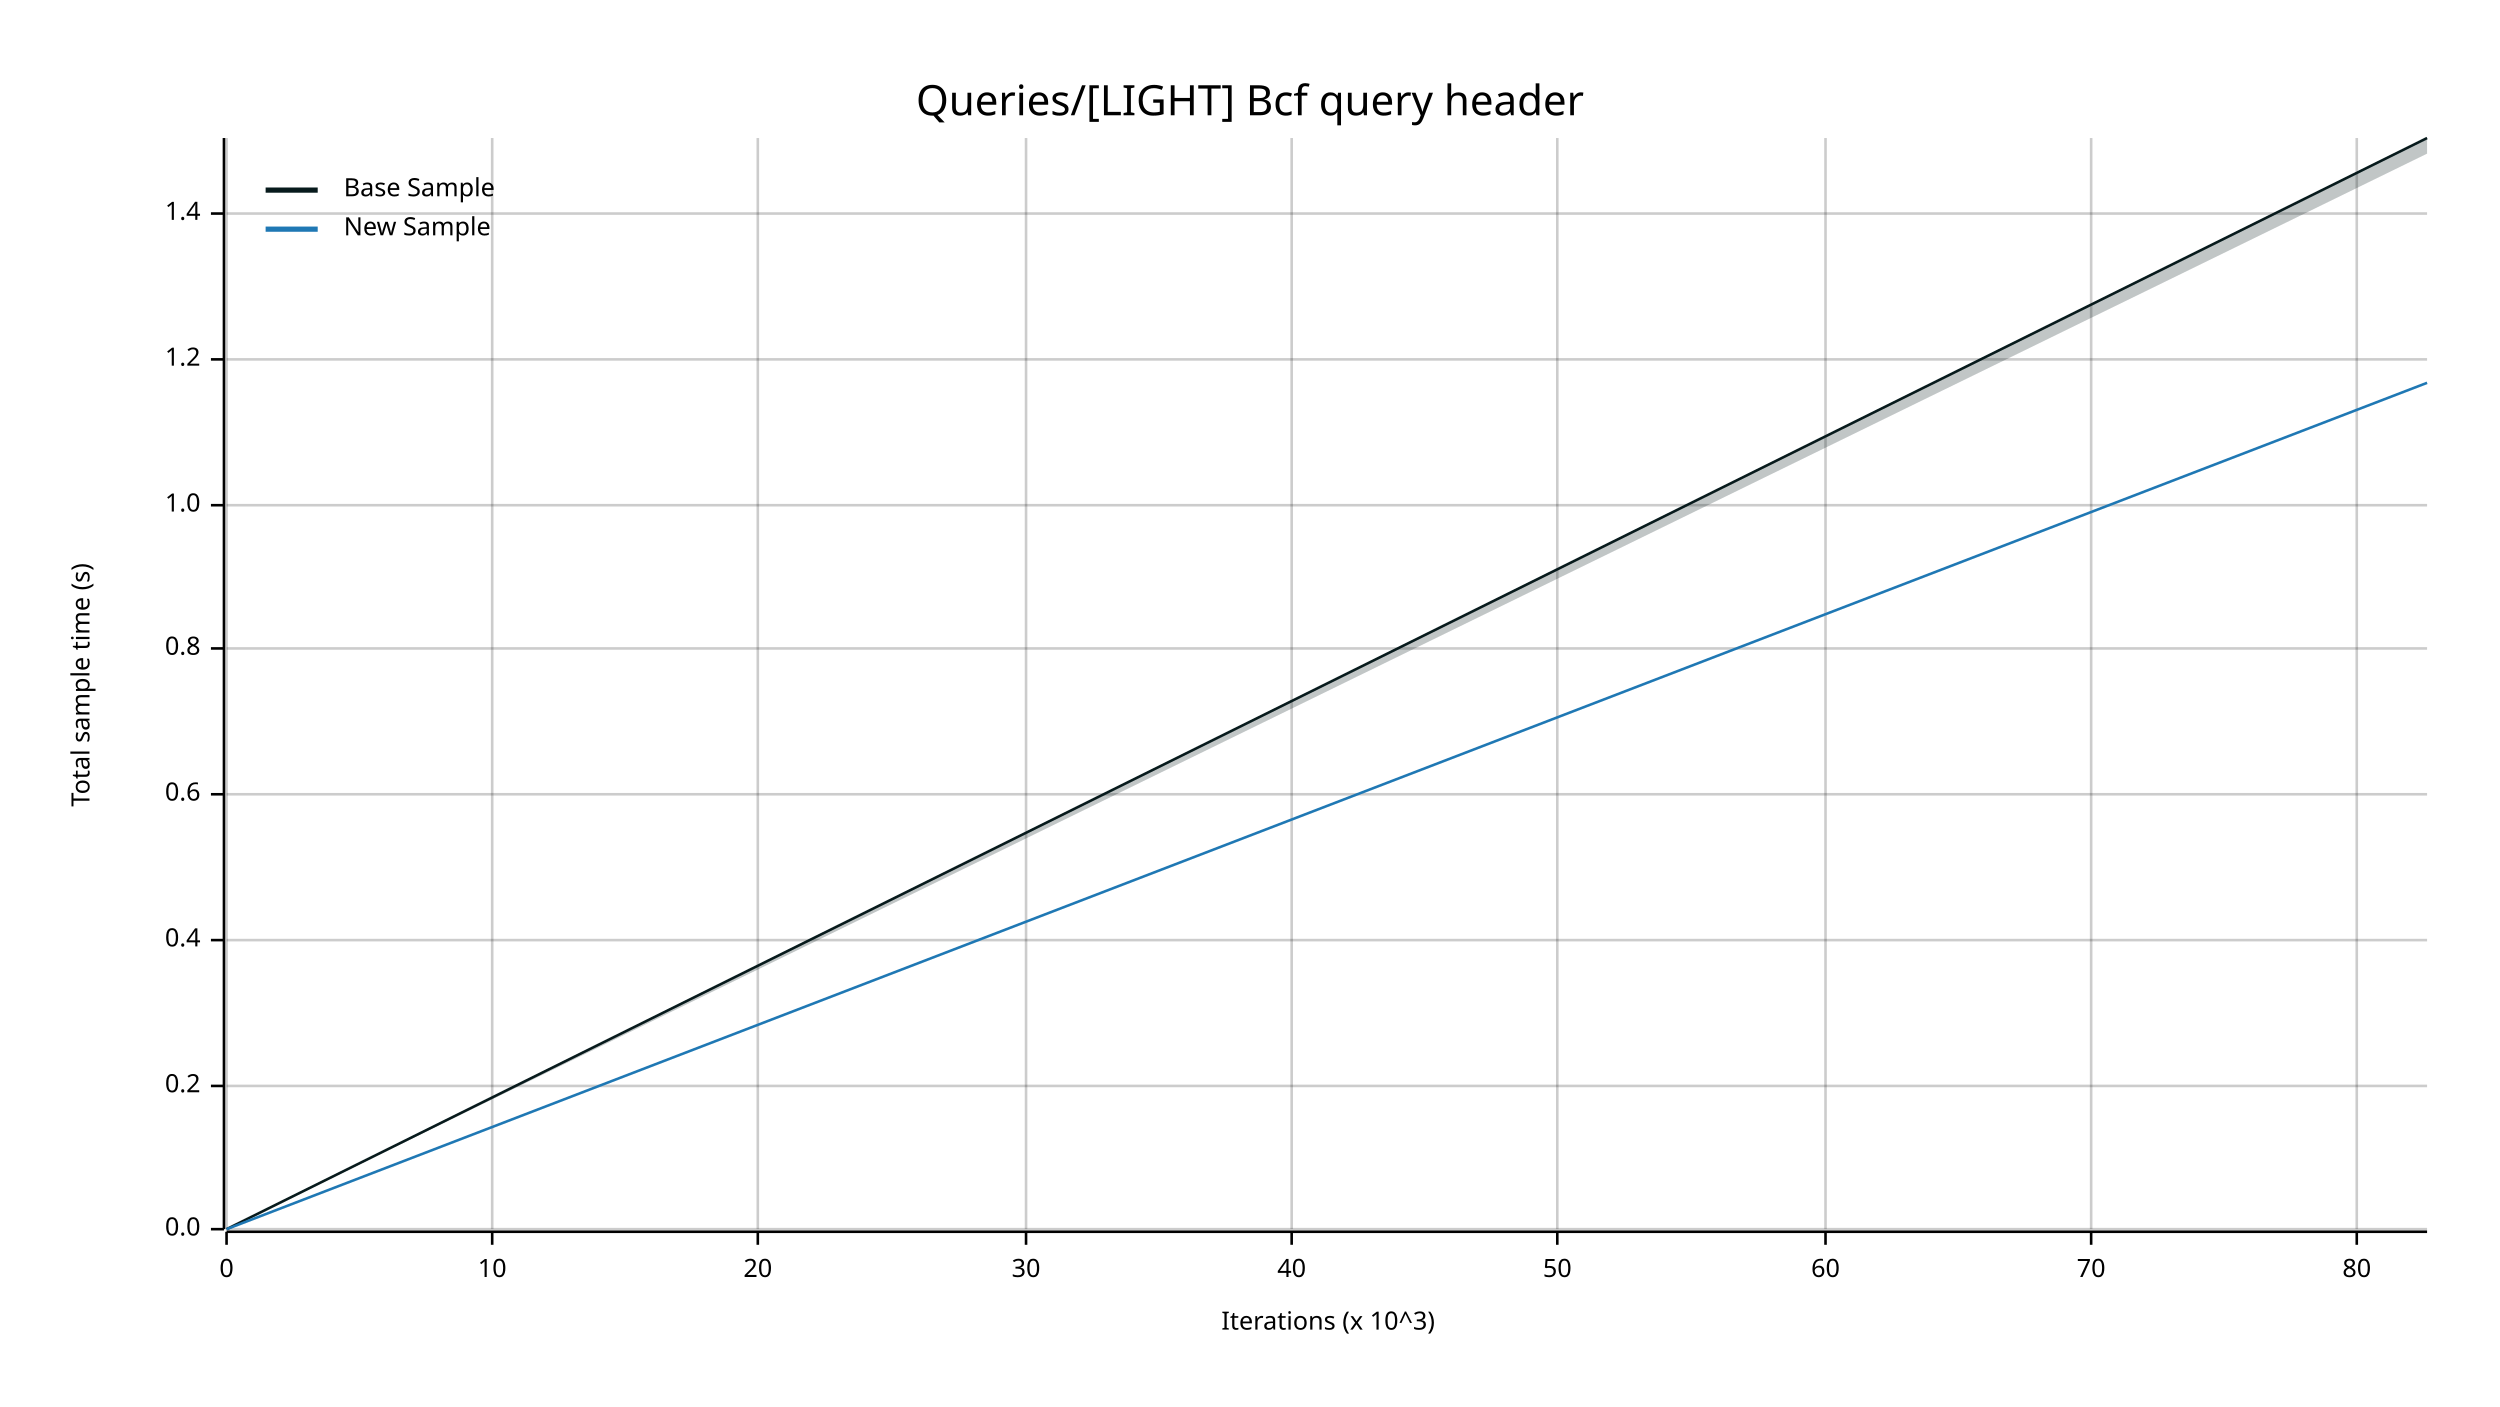
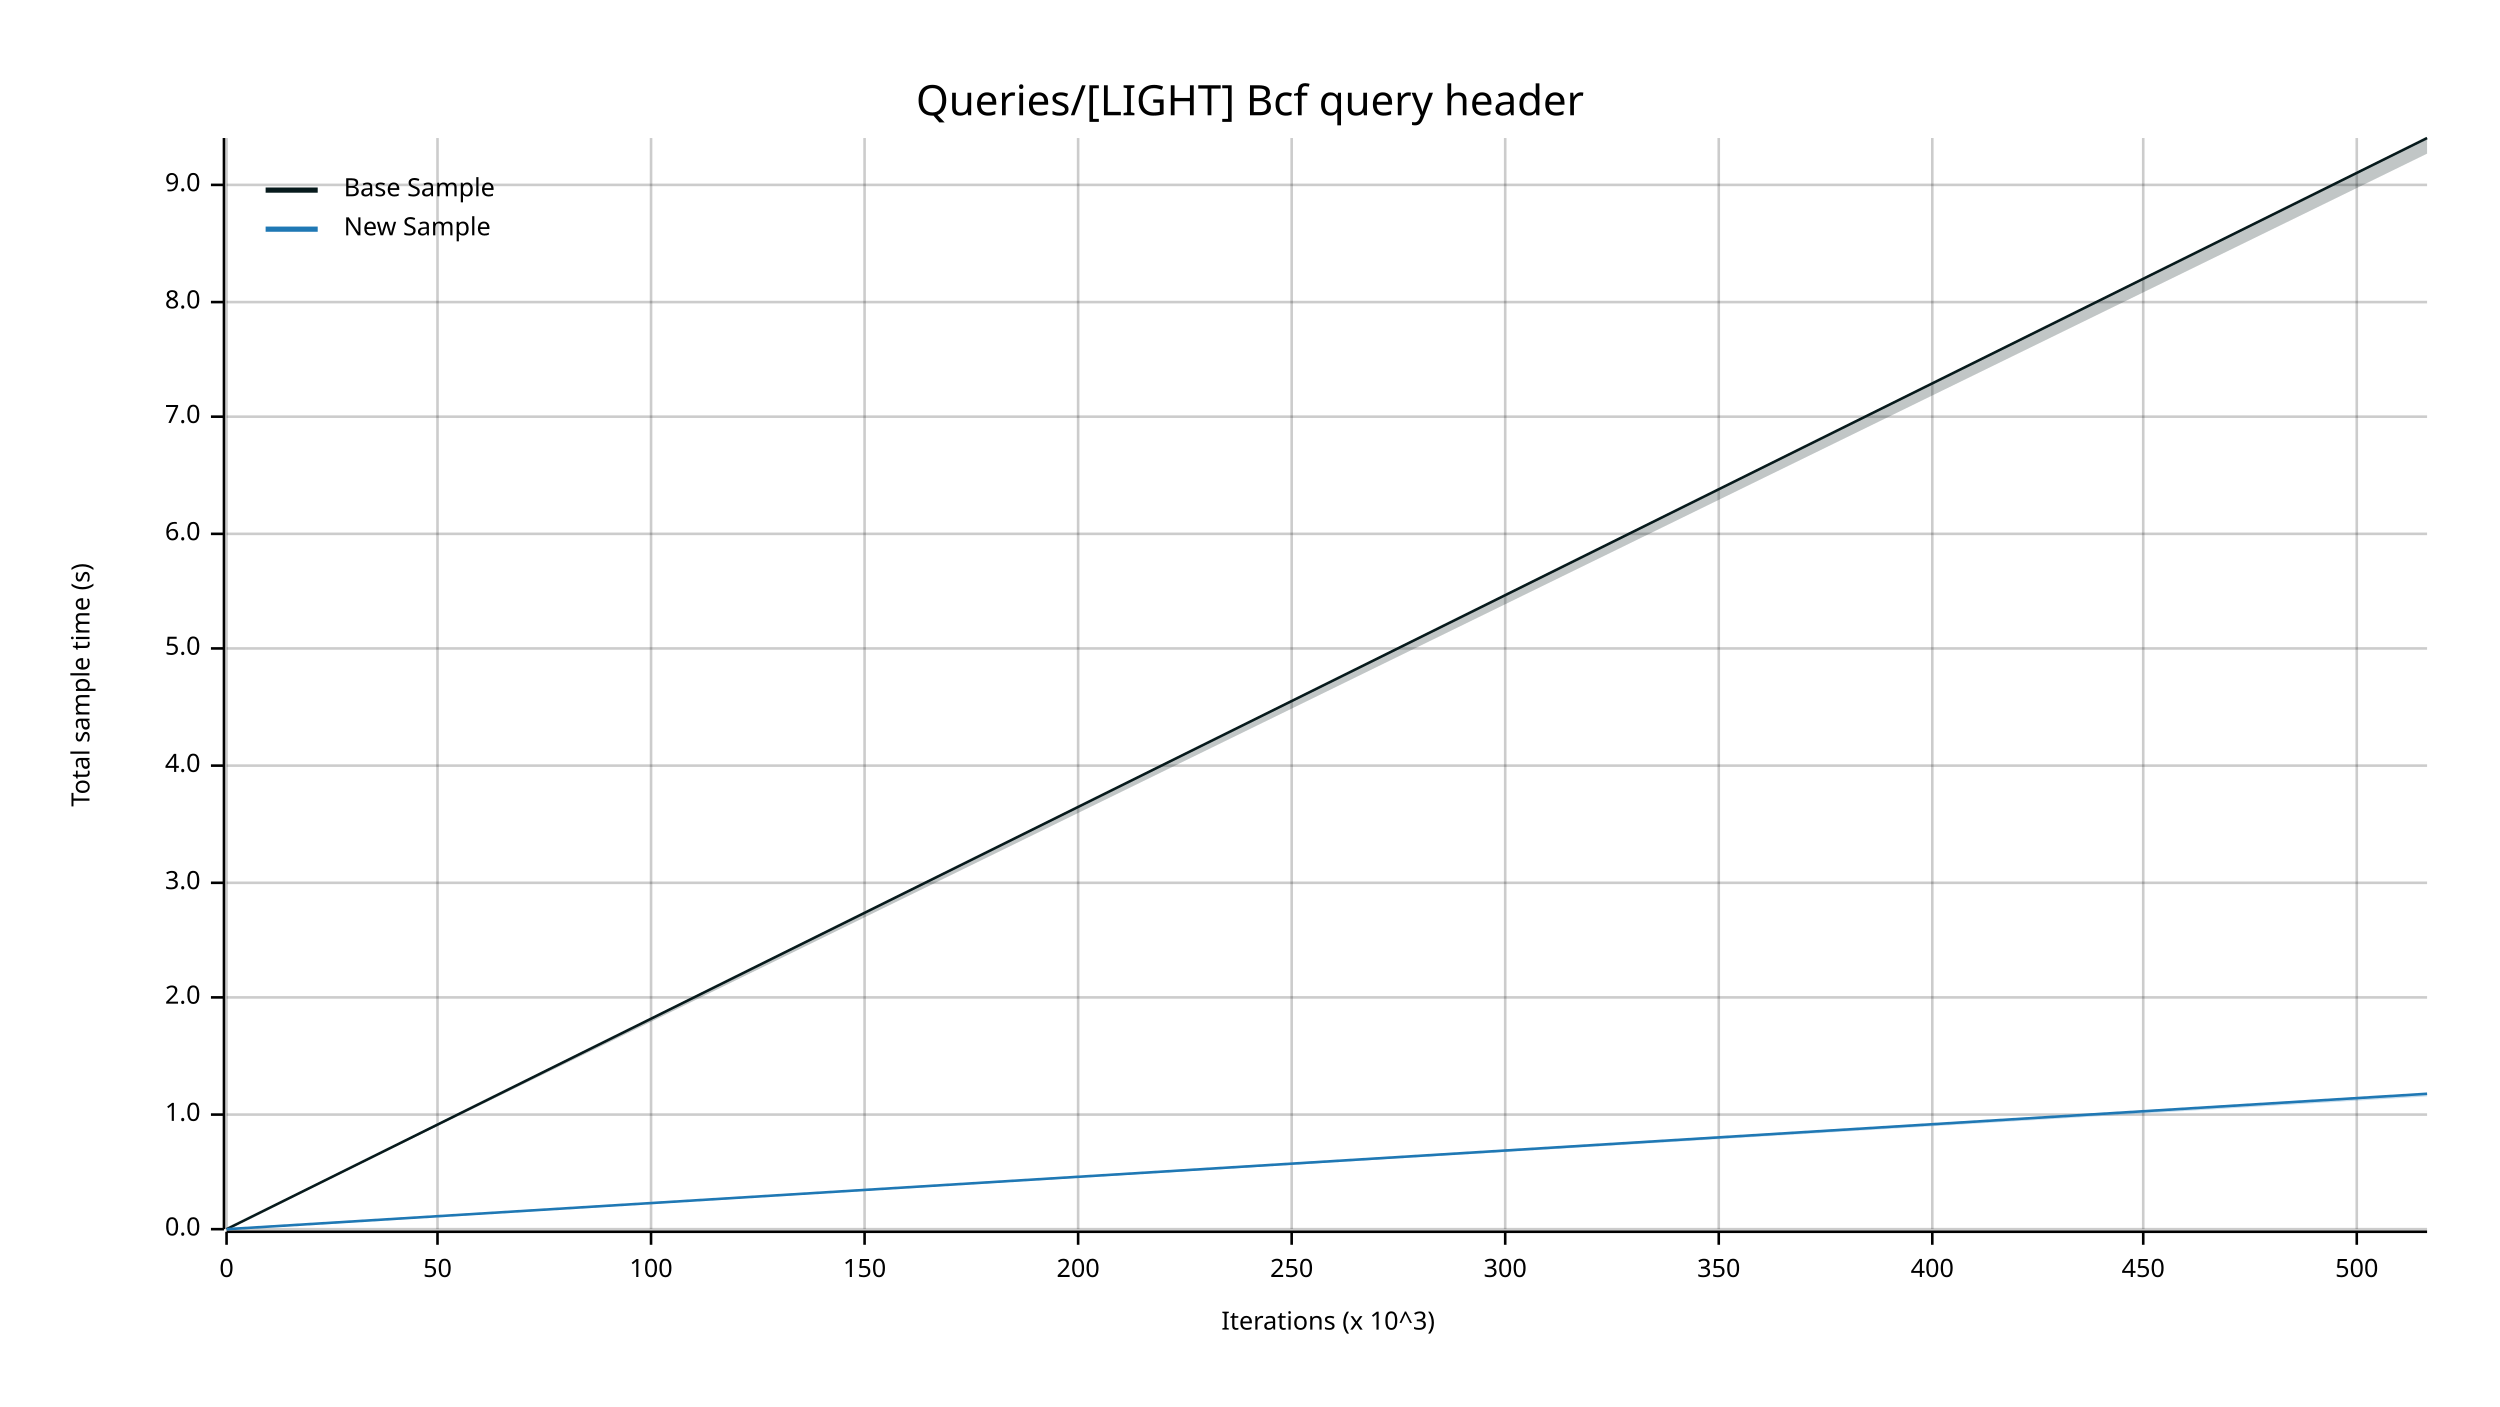
<svg xmlns="http://www.w3.org/2000/svg" width="960" height="540" viewBox="0 0 960 540">
  <text x="480" y="32" dy="0.76em" text-anchor="middle" font-family="sans-serif" font-size="16.129" opacity="1" fill="#000000">
Queries/[LIGHT] Bcf query header
</text>
  <text x="27" y="263" dy="0.76em" text-anchor="middle" font-family="sans-serif" font-size="9.677" opacity="1" fill="#000000" transform="rotate(270, 27, 263)">
Total sample time (s)
</text>
  <text x="510" y="513" dy="-0.5ex" text-anchor="middle" font-family="sans-serif" font-size="9.677" opacity="1" fill="#000000">
Iterations (x 10^3)
</text>
  <line opacity="0.2" stroke="#000000" stroke-width="1" x1="87" y1="472" x2="87" y2="53" />
-   <line opacity="0.2" stroke="#000000" stroke-width="1" x1="189" y1="472" x2="189" y2="53" />
-   <line opacity="0.2" stroke="#000000" stroke-width="1" x1="291" y1="472" x2="291" y2="53" />
-   <line opacity="0.2" stroke="#000000" stroke-width="1" x1="394" y1="472" x2="394" y2="53" />
+   <line opacity="0.2" stroke="#000000" stroke-width="1" x1="168" y1="472" x2="168" y2="53" />
+   <line opacity="0.2" stroke="#000000" stroke-width="1" x1="250" y1="472" x2="250" y2="53" />
+   <line opacity="0.2" stroke="#000000" stroke-width="1" x1="332" y1="472" x2="332" y2="53" />
+   <line opacity="0.2" stroke="#000000" stroke-width="1" x1="414" y1="472" x2="414" y2="53" />
  <line opacity="0.2" stroke="#000000" stroke-width="1" x1="496" y1="472" x2="496" y2="53" />
-   <line opacity="0.2" stroke="#000000" stroke-width="1" x1="598" y1="472" x2="598" y2="53" />
-   <line opacity="0.2" stroke="#000000" stroke-width="1" x1="701" y1="472" x2="701" y2="53" />
-   <line opacity="0.2" stroke="#000000" stroke-width="1" x1="803" y1="472" x2="803" y2="53" />
+   <line opacity="0.2" stroke="#000000" stroke-width="1" x1="578" y1="472" x2="578" y2="53" />
+   <line opacity="0.2" stroke="#000000" stroke-width="1" x1="660" y1="472" x2="660" y2="53" />
+   <line opacity="0.2" stroke="#000000" stroke-width="1" x1="742" y1="472" x2="742" y2="53" />
+   <line opacity="0.2" stroke="#000000" stroke-width="1" x1="823" y1="472" x2="823" y2="53" />
  <line opacity="0.2" stroke="#000000" stroke-width="1" x1="905" y1="472" x2="905" y2="53" />
  <line opacity="0.2" stroke="#000000" stroke-width="1" x1="87" y1="472" x2="932" y2="472" />
-   <line opacity="0.2" stroke="#000000" stroke-width="1" x1="87" y1="417" x2="932" y2="417" />
-   <line opacity="0.2" stroke="#000000" stroke-width="1" x1="87" y1="361" x2="932" y2="361" />
-   <line opacity="0.2" stroke="#000000" stroke-width="1" x1="87" y1="305" x2="932" y2="305" />
+   <line opacity="0.2" stroke="#000000" stroke-width="1" x1="87" y1="428" x2="932" y2="428" />
+   <line opacity="0.2" stroke="#000000" stroke-width="1" x1="87" y1="383" x2="932" y2="383" />
+   <line opacity="0.2" stroke="#000000" stroke-width="1" x1="87" y1="339" x2="932" y2="339" />
+   <line opacity="0.2" stroke="#000000" stroke-width="1" x1="87" y1="294" x2="932" y2="294" />
  <line opacity="0.2" stroke="#000000" stroke-width="1" x1="87" y1="249" x2="932" y2="249" />
-   <line opacity="0.2" stroke="#000000" stroke-width="1" x1="87" y1="194" x2="932" y2="194" />
-   <line opacity="0.2" stroke="#000000" stroke-width="1" x1="87" y1="138" x2="932" y2="138" />
-   <line opacity="0.2" stroke="#000000" stroke-width="1" x1="87" y1="82" x2="932" y2="82" />
+   <line opacity="0.2" stroke="#000000" stroke-width="1" x1="87" y1="205" x2="932" y2="205" />
+   <line opacity="0.2" stroke="#000000" stroke-width="1" x1="87" y1="160" x2="932" y2="160" />
+   <line opacity="0.2" stroke="#000000" stroke-width="1" x1="87" y1="116" x2="932" y2="116" />
+   <line opacity="0.2" stroke="#000000" stroke-width="1" x1="87" y1="71" x2="932" y2="71" />
  <polyline fill="none" opacity="1" stroke="#000000" stroke-width="1" points="86,53 86,472 " />
  <text x="77" y="472" dy="0.5ex" text-anchor="end" font-family="sans-serif" font-size="9.677" opacity="1" fill="#000000">
0.0
</text>
  <polyline fill="none" opacity="1" stroke="#000000" stroke-width="1" points="81,472 86,472 " />
-   <text x="77" y="417" dy="0.5ex" text-anchor="end" font-family="sans-serif" font-size="9.677" opacity="1" fill="#000000">
- 0.2
+   <text x="77" y="428" dy="0.5ex" text-anchor="end" font-family="sans-serif" font-size="9.677" opacity="1" fill="#000000">
+ 1.0
</text>
-   <polyline fill="none" opacity="1" stroke="#000000" stroke-width="1" points="81,417 86,417 " />
-   <text x="77" y="361" dy="0.5ex" text-anchor="end" font-family="sans-serif" font-size="9.677" opacity="1" fill="#000000">
- 0.4
+   <polyline fill="none" opacity="1" stroke="#000000" stroke-width="1" points="81,428 86,428 " />
+   <text x="77" y="383" dy="0.5ex" text-anchor="end" font-family="sans-serif" font-size="9.677" opacity="1" fill="#000000">
+ 2.0
</text>
-   <polyline fill="none" opacity="1" stroke="#000000" stroke-width="1" points="81,361 86,361 " />
-   <text x="77" y="305" dy="0.5ex" text-anchor="end" font-family="sans-serif" font-size="9.677" opacity="1" fill="#000000">
- 0.6
+   <polyline fill="none" opacity="1" stroke="#000000" stroke-width="1" points="81,383 86,383 " />
+   <text x="77" y="339" dy="0.5ex" text-anchor="end" font-family="sans-serif" font-size="9.677" opacity="1" fill="#000000">
+ 3.0
</text>
-   <polyline fill="none" opacity="1" stroke="#000000" stroke-width="1" points="81,305 86,305 " />
+   <polyline fill="none" opacity="1" stroke="#000000" stroke-width="1" points="81,339 86,339 " />
+   <text x="77" y="294" dy="0.5ex" text-anchor="end" font-family="sans-serif" font-size="9.677" opacity="1" fill="#000000">
+ 4.0
+ </text>
+   <polyline fill="none" opacity="1" stroke="#000000" stroke-width="1" points="81,294 86,294 " />
  <text x="77" y="249" dy="0.5ex" text-anchor="end" font-family="sans-serif" font-size="9.677" opacity="1" fill="#000000">
- 0.8
+ 5.0
</text>
  <polyline fill="none" opacity="1" stroke="#000000" stroke-width="1" points="81,249 86,249 " />
-   <text x="77" y="194" dy="0.5ex" text-anchor="end" font-family="sans-serif" font-size="9.677" opacity="1" fill="#000000">
- 1.0
+   <text x="77" y="205" dy="0.5ex" text-anchor="end" font-family="sans-serif" font-size="9.677" opacity="1" fill="#000000">
+ 6.0
</text>
-   <polyline fill="none" opacity="1" stroke="#000000" stroke-width="1" points="81,194 86,194 " />
-   <text x="77" y="138" dy="0.5ex" text-anchor="end" font-family="sans-serif" font-size="9.677" opacity="1" fill="#000000">
- 1.2
+   <polyline fill="none" opacity="1" stroke="#000000" stroke-width="1" points="81,205 86,205 " />
+   <text x="77" y="160" dy="0.5ex" text-anchor="end" font-family="sans-serif" font-size="9.677" opacity="1" fill="#000000">
+ 7.0
</text>
-   <polyline fill="none" opacity="1" stroke="#000000" stroke-width="1" points="81,138 86,138 " />
-   <text x="77" y="82" dy="0.5ex" text-anchor="end" font-family="sans-serif" font-size="9.677" opacity="1" fill="#000000">
- 1.4
+   <polyline fill="none" opacity="1" stroke="#000000" stroke-width="1" points="81,160 86,160 " />
+   <text x="77" y="116" dy="0.5ex" text-anchor="end" font-family="sans-serif" font-size="9.677" opacity="1" fill="#000000">
+ 8.0
</text>
-   <polyline fill="none" opacity="1" stroke="#000000" stroke-width="1" points="81,82 86,82 " />
+   <polyline fill="none" opacity="1" stroke="#000000" stroke-width="1" points="81,116 86,116 " />
+   <text x="77" y="71" dy="0.5ex" text-anchor="end" font-family="sans-serif" font-size="9.677" opacity="1" fill="#000000">
+ 9.0
+ </text>
+   <polyline fill="none" opacity="1" stroke="#000000" stroke-width="1" points="81,71 86,71 " />
  <polyline fill="none" opacity="1" stroke="#000000" stroke-width="1" points="87,473 932,473 " />
  <text x="87" y="483" dy="0.76em" text-anchor="middle" font-family="sans-serif" font-size="9.677" opacity="1" fill="#000000">
0
</text>
  <polyline fill="none" opacity="1" stroke="#000000" stroke-width="1" points="87,473 87,478 " />
-   <text x="189" y="483" dy="0.76em" text-anchor="middle" font-family="sans-serif" font-size="9.677" opacity="1" fill="#000000">
- 10
+   <text x="168" y="483" dy="0.76em" text-anchor="middle" font-family="sans-serif" font-size="9.677" opacity="1" fill="#000000">
+ 50
</text>
-   <polyline fill="none" opacity="1" stroke="#000000" stroke-width="1" points="189,473 189,478 " />
-   <text x="291" y="483" dy="0.76em" text-anchor="middle" font-family="sans-serif" font-size="9.677" opacity="1" fill="#000000">
- 20
+   <polyline fill="none" opacity="1" stroke="#000000" stroke-width="1" points="168,473 168,478 " />
+   <text x="250" y="483" dy="0.76em" text-anchor="middle" font-family="sans-serif" font-size="9.677" opacity="1" fill="#000000">
+ 100
</text>
-   <polyline fill="none" opacity="1" stroke="#000000" stroke-width="1" points="291,473 291,478 " />
-   <text x="394" y="483" dy="0.76em" text-anchor="middle" font-family="sans-serif" font-size="9.677" opacity="1" fill="#000000">
- 30
+   <polyline fill="none" opacity="1" stroke="#000000" stroke-width="1" points="250,473 250,478 " />
+   <text x="332" y="483" dy="0.76em" text-anchor="middle" font-family="sans-serif" font-size="9.677" opacity="1" fill="#000000">
+ 150
</text>
-   <polyline fill="none" opacity="1" stroke="#000000" stroke-width="1" points="394,473 394,478 " />
+   <polyline fill="none" opacity="1" stroke="#000000" stroke-width="1" points="332,473 332,478 " />
+   <text x="414" y="483" dy="0.76em" text-anchor="middle" font-family="sans-serif" font-size="9.677" opacity="1" fill="#000000">
+ 200
+ </text>
+   <polyline fill="none" opacity="1" stroke="#000000" stroke-width="1" points="414,473 414,478 " />
  <text x="496" y="483" dy="0.76em" text-anchor="middle" font-family="sans-serif" font-size="9.677" opacity="1" fill="#000000">
- 40
+ 250
</text>
  <polyline fill="none" opacity="1" stroke="#000000" stroke-width="1" points="496,473 496,478 " />
-   <text x="598" y="483" dy="0.76em" text-anchor="middle" font-family="sans-serif" font-size="9.677" opacity="1" fill="#000000">
- 50
+   <text x="578" y="483" dy="0.76em" text-anchor="middle" font-family="sans-serif" font-size="9.677" opacity="1" fill="#000000">
+ 300
</text>
-   <polyline fill="none" opacity="1" stroke="#000000" stroke-width="1" points="598,473 598,478 " />
-   <text x="701" y="483" dy="0.76em" text-anchor="middle" font-family="sans-serif" font-size="9.677" opacity="1" fill="#000000">
- 60
+   <polyline fill="none" opacity="1" stroke="#000000" stroke-width="1" points="578,473 578,478 " />
+   <text x="660" y="483" dy="0.76em" text-anchor="middle" font-family="sans-serif" font-size="9.677" opacity="1" fill="#000000">
+ 350
</text>
-   <polyline fill="none" opacity="1" stroke="#000000" stroke-width="1" points="701,473 701,478 " />
-   <text x="803" y="483" dy="0.76em" text-anchor="middle" font-family="sans-serif" font-size="9.677" opacity="1" fill="#000000">
- 70
+   <polyline fill="none" opacity="1" stroke="#000000" stroke-width="1" points="660,473 660,478 " />
+   <text x="742" y="483" dy="0.76em" text-anchor="middle" font-family="sans-serif" font-size="9.677" opacity="1" fill="#000000">
+ 400
</text>
-   <polyline fill="none" opacity="1" stroke="#000000" stroke-width="1" points="803,473 803,478 " />
+   <polyline fill="none" opacity="1" stroke="#000000" stroke-width="1" points="742,473 742,478 " />
+   <text x="823" y="483" dy="0.76em" text-anchor="middle" font-family="sans-serif" font-size="9.677" opacity="1" fill="#000000">
+ 450
+ </text>
+   <polyline fill="none" opacity="1" stroke="#000000" stroke-width="1" points="823,473 823,478 " />
  <text x="905" y="483" dy="0.76em" text-anchor="middle" font-family="sans-serif" font-size="9.677" opacity="1" fill="#000000">
- 80
+ 500
</text>
  <polyline fill="none" opacity="1" stroke="#000000" stroke-width="1" points="905,473 905,478 " />
  <polyline fill="none" opacity="1" stroke="#071A1C" stroke-width="1" points="87,472 932,53 " />
  <polygon opacity="0.25" fill="#071A1C" points="87,472 932,59 932,53 " />
-   <polyline fill="none" opacity="1" stroke="#1F78B4" stroke-width="1" points="87,472 932,147 " />
-   <polygon opacity="0.25" fill="#1F78B4" points="87,472 932,147 932,147 " />
+   <polyline fill="none" opacity="1" stroke="#1F78B4" stroke-width="1" points="87,472 932,420 " />
+   <polygon opacity="0.25" fill="#1F78B4" points="87,472 932,421 932,420 " />
  <text x="132" y="68" dy="0.76em" text-anchor="start" font-family="sans-serif" font-size="9.677" opacity="1" fill="#000000">
Base Sample
</text>
  <text x="132" y="83" dy="0.76em" text-anchor="start" font-family="sans-serif" font-size="9.677" opacity="1" fill="#000000">
New Sample
</text>
  <polyline fill="none" opacity="1" stroke="#071A1C" stroke-width="2" points="102,73 122,73 " />
  <polyline fill="none" opacity="1" stroke="#1F78B4" stroke-width="2" points="102,88 122,88 " />
</svg>
